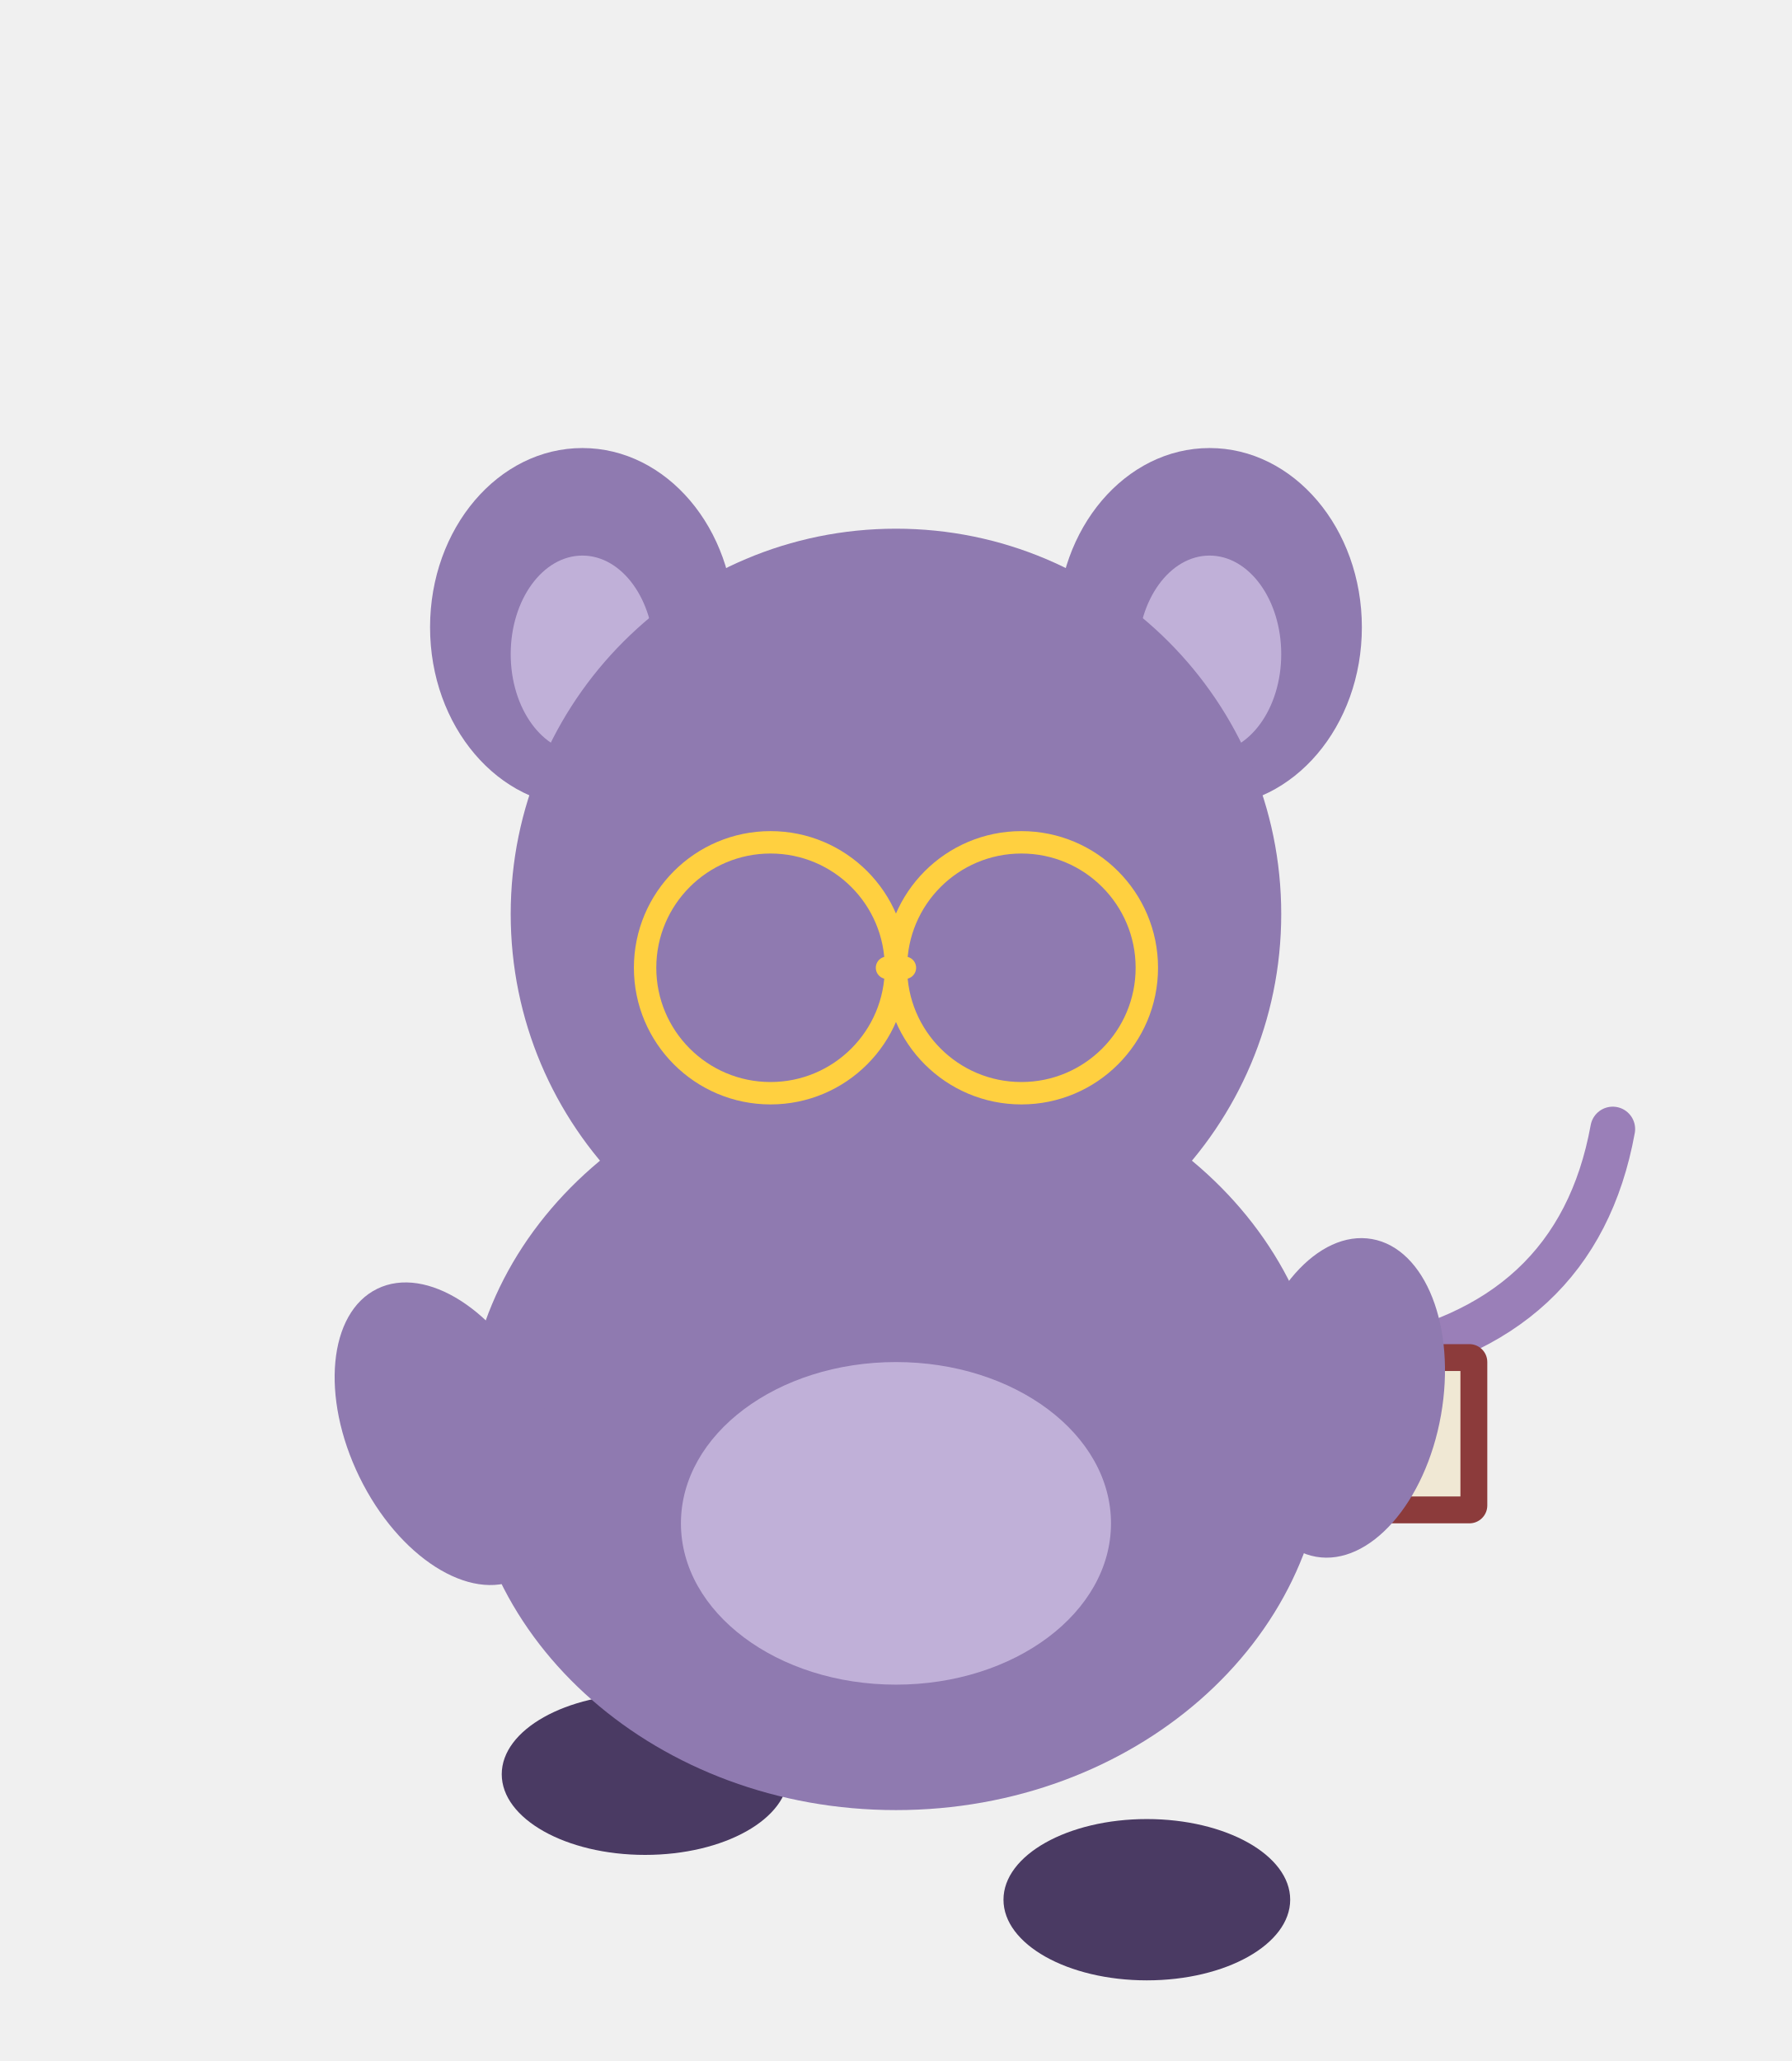
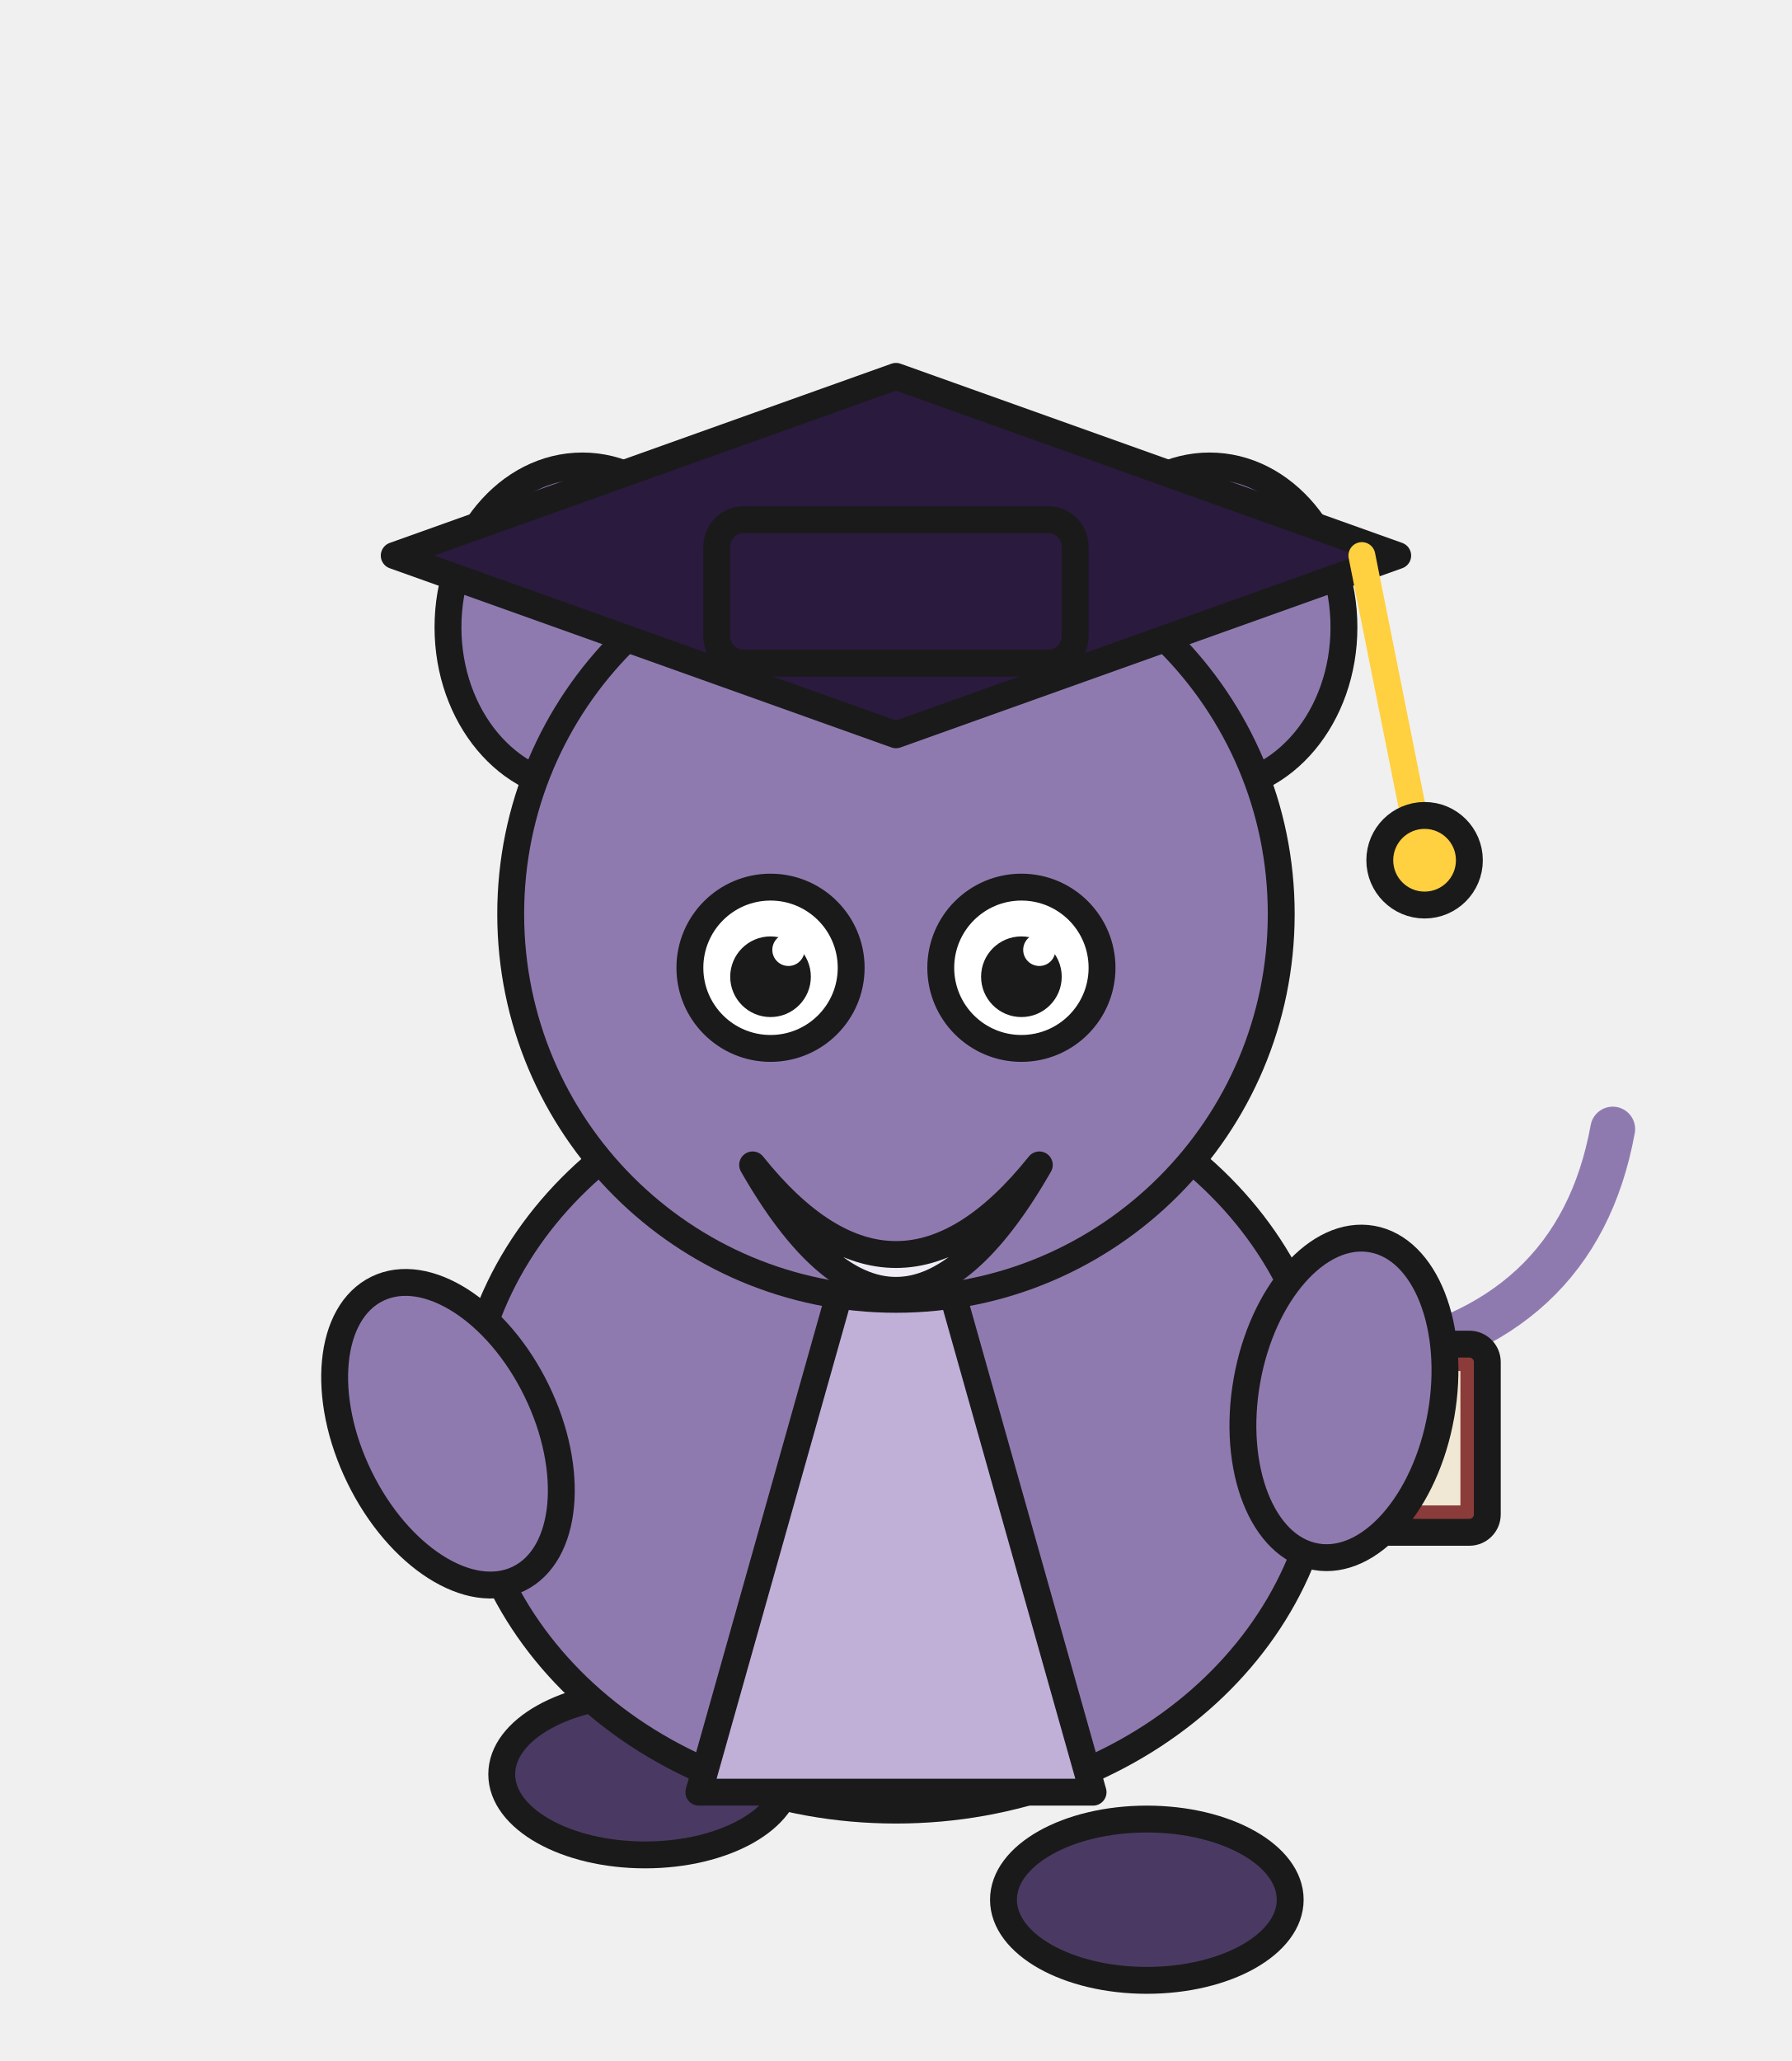
<svg xmlns="http://www.w3.org/2000/svg" viewBox="0 0 200 230" width="200" height="230">
  <defs>
-     <style>.outline {{ stroke: #1a1a1a; stroke-width: 3; stroke-linecap: round; stroke-linejoin: round; }}</style>
+     <style>.outline { stroke: #1a1a1a; stroke-width: 3; stroke-linecap: round; stroke-linejoin: round; }</style>
  </defs>
-   <path d="M 152 152 Q 176 148 180 126" fill="none" stroke="#9a7fb8" stroke-width="5" stroke-linecap="round" />
-   <rect x="140" y="150" width="26" height="20" rx="2" fill="#8c3b3b" class="outline" stroke-width="2" />
-   <rect x="143" y="153" width="20" height="14" fill="#f0e8d4" />
+   <path d="M 152 152 Q 176 148 180 126" fill="none" stroke="#8f7ab0" stroke-width="5" stroke-linecap="round" />
+   <rect x="138" y="150" width="28" height="21" rx="2" fill="#8c3b3b" class="outline" stroke-width="2" />
+   <rect x="141" y="153" width="22" height="15" fill="#f0e8d4" />
  <ellipse cx="72" cy="198" rx="16" ry="9" fill="#4a3a63" class="outline" />
  <ellipse cx="128" cy="212" rx="16" ry="9" fill="#4a3a63" class="outline" />
  <ellipse cx="100" cy="160" rx="48" ry="42" fill="#8f7ab0" class="outline" />
-   <ellipse cx="100" cy="170" rx="24" ry="18" fill="#c0b0d8" />
+   <path d="M 100 122 L 78 200 h 44 Z" fill="#c0b0d8" class="outline" stroke-width="2" />
  <ellipse cx="50" cy="160" rx="11" ry="18" fill="#8f7ab0" class="outline" transform="rotate(-26 50 160)" />
  <ellipse cx="150" cy="156" rx="11" ry="18" fill="#8f7ab0" class="outline" transform="rotate(10 150 156)" />
-   <ellipse cx="65" cy="70" rx="17" ry="20" fill="#8f7ab0" class="outline" />
-   <ellipse cx="135" cy="70" rx="17" ry="20" fill="#8f7ab0" class="outline" />
-   <ellipse cx="65" cy="73" rx="8" ry="11" fill="#c0b0d8" />
-   <ellipse cx="135" cy="73" rx="8" ry="11" fill="#c0b0d8" />
+   <ellipse cx="65" cy="70" rx="15" ry="18" fill="#8f7ab0" class="outline" />
+   <ellipse cx="135" cy="70" rx="15" ry="18" fill="#8f7ab0" class="outline" />
  <circle cx="100" cy="102" r="43" fill="#8f7ab0" class="outline" />
-   <circle cx="86" cy="108" r="14" fill="none" stroke="#ffd040" stroke-width="2.5" />
-   <circle cx="114" cy="108" r="14" fill="none" stroke="#ffd040" stroke-width="2.5" />
-   <path d="M 100 108 h 0" stroke="#ffd040" stroke-width="2.5" stroke-linecap="round" />
-   <path d="M 99 108 L 101 108" stroke="#ffd040" stroke-width="2.5" stroke-linecap="round" />
+   <path d="M 44 62 L 100 42 L 156 62 L 100 82 Z" fill="#2a1a3e" class="outline" />
+   <rect x="80" y="58" width="40" height="16" rx="3" fill="#2a1a3e" class="outline" stroke-width="2" />
+   <path d="M 152 62 L 158 92" stroke="#ffd040" stroke-width="3" stroke-linecap="round" />
+   <circle cx="159" cy="96" r="5" fill="#ffd040" class="outline" stroke-width="1.5" />
+   <circle cx="86" cy="108" r="9" fill="#ffffff" class="outline" stroke-width="2" />
+   <circle cx="114" cy="108" r="9" fill="#ffffff" class="outline" stroke-width="2" />
+   <circle cx="86" cy="109" r="4.5" fill="#1a1a1a" />
+   <circle cx="114" cy="109" r="4.5" fill="#1a1a1a" />
+   <circle cx="88" cy="106" r="1.8" fill="#ffffff" />
+   <circle cx="116" cy="106" r="1.8" fill="#ffffff" />
+   <path d="M 84 130 Q 100 158 116 130 Q 108 140 100 140 Q 92 140 84 130 Z" fill="#f0ecf6" class="outline" stroke-width="2" />
</svg>
